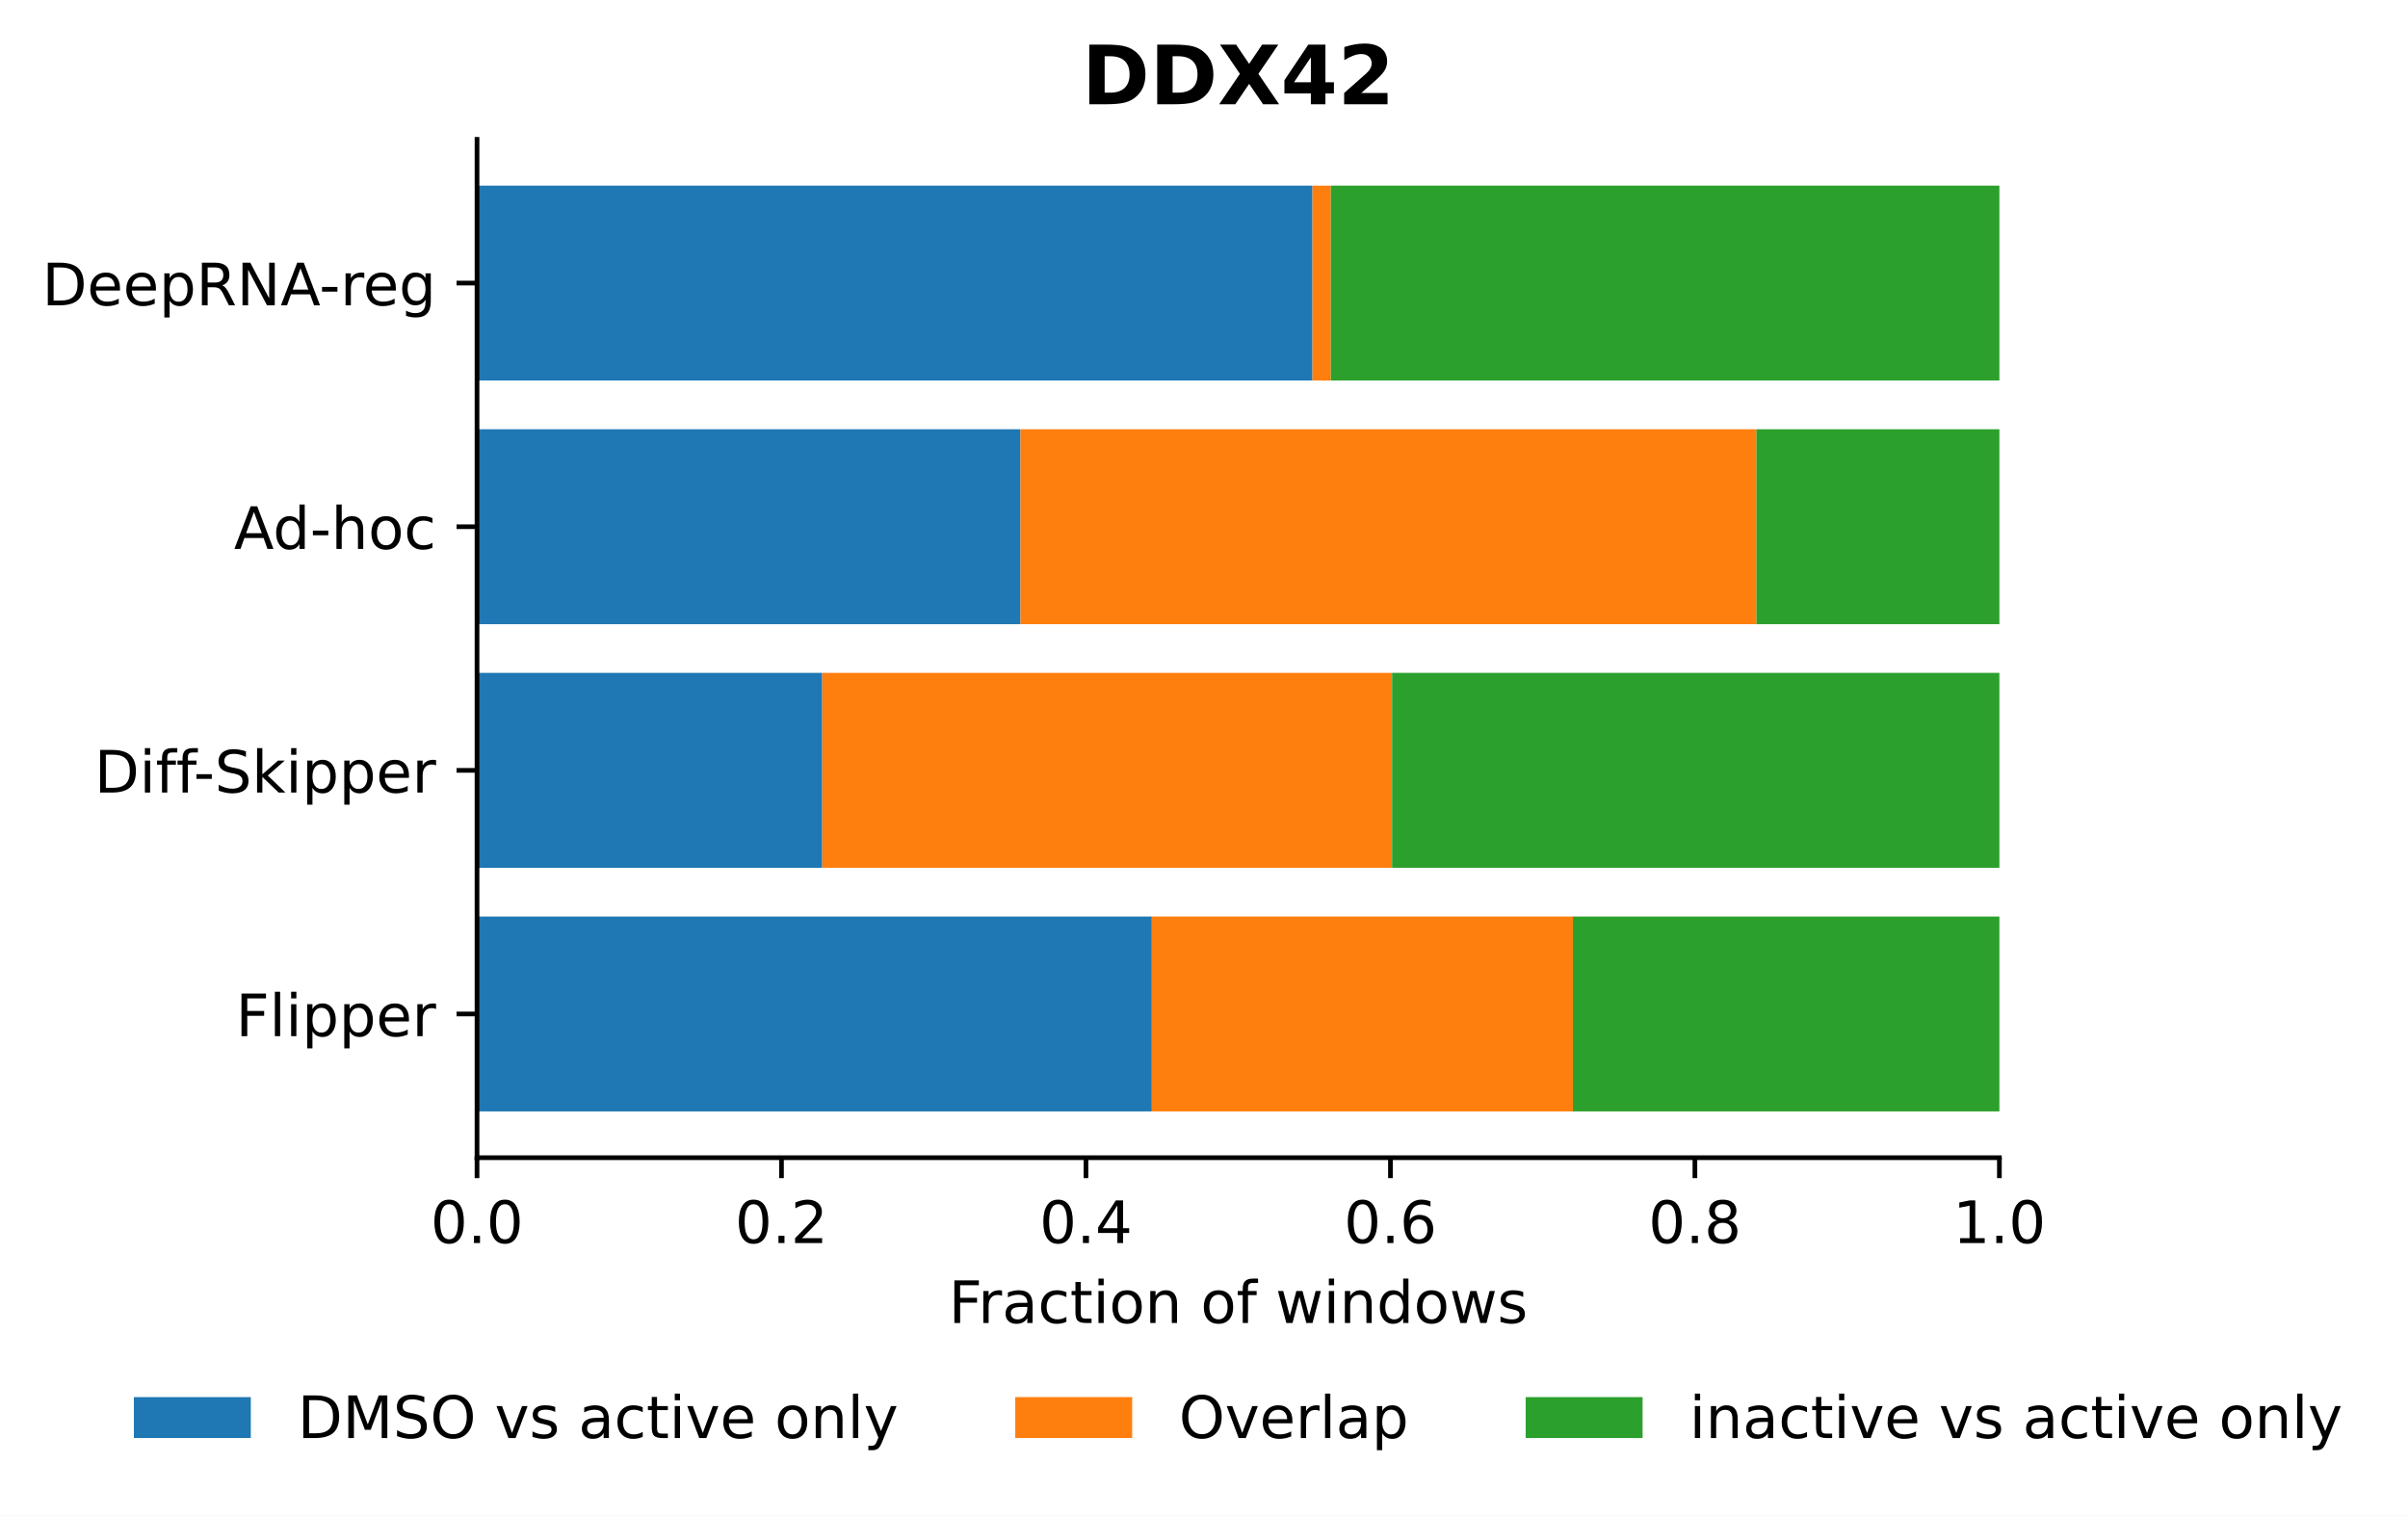
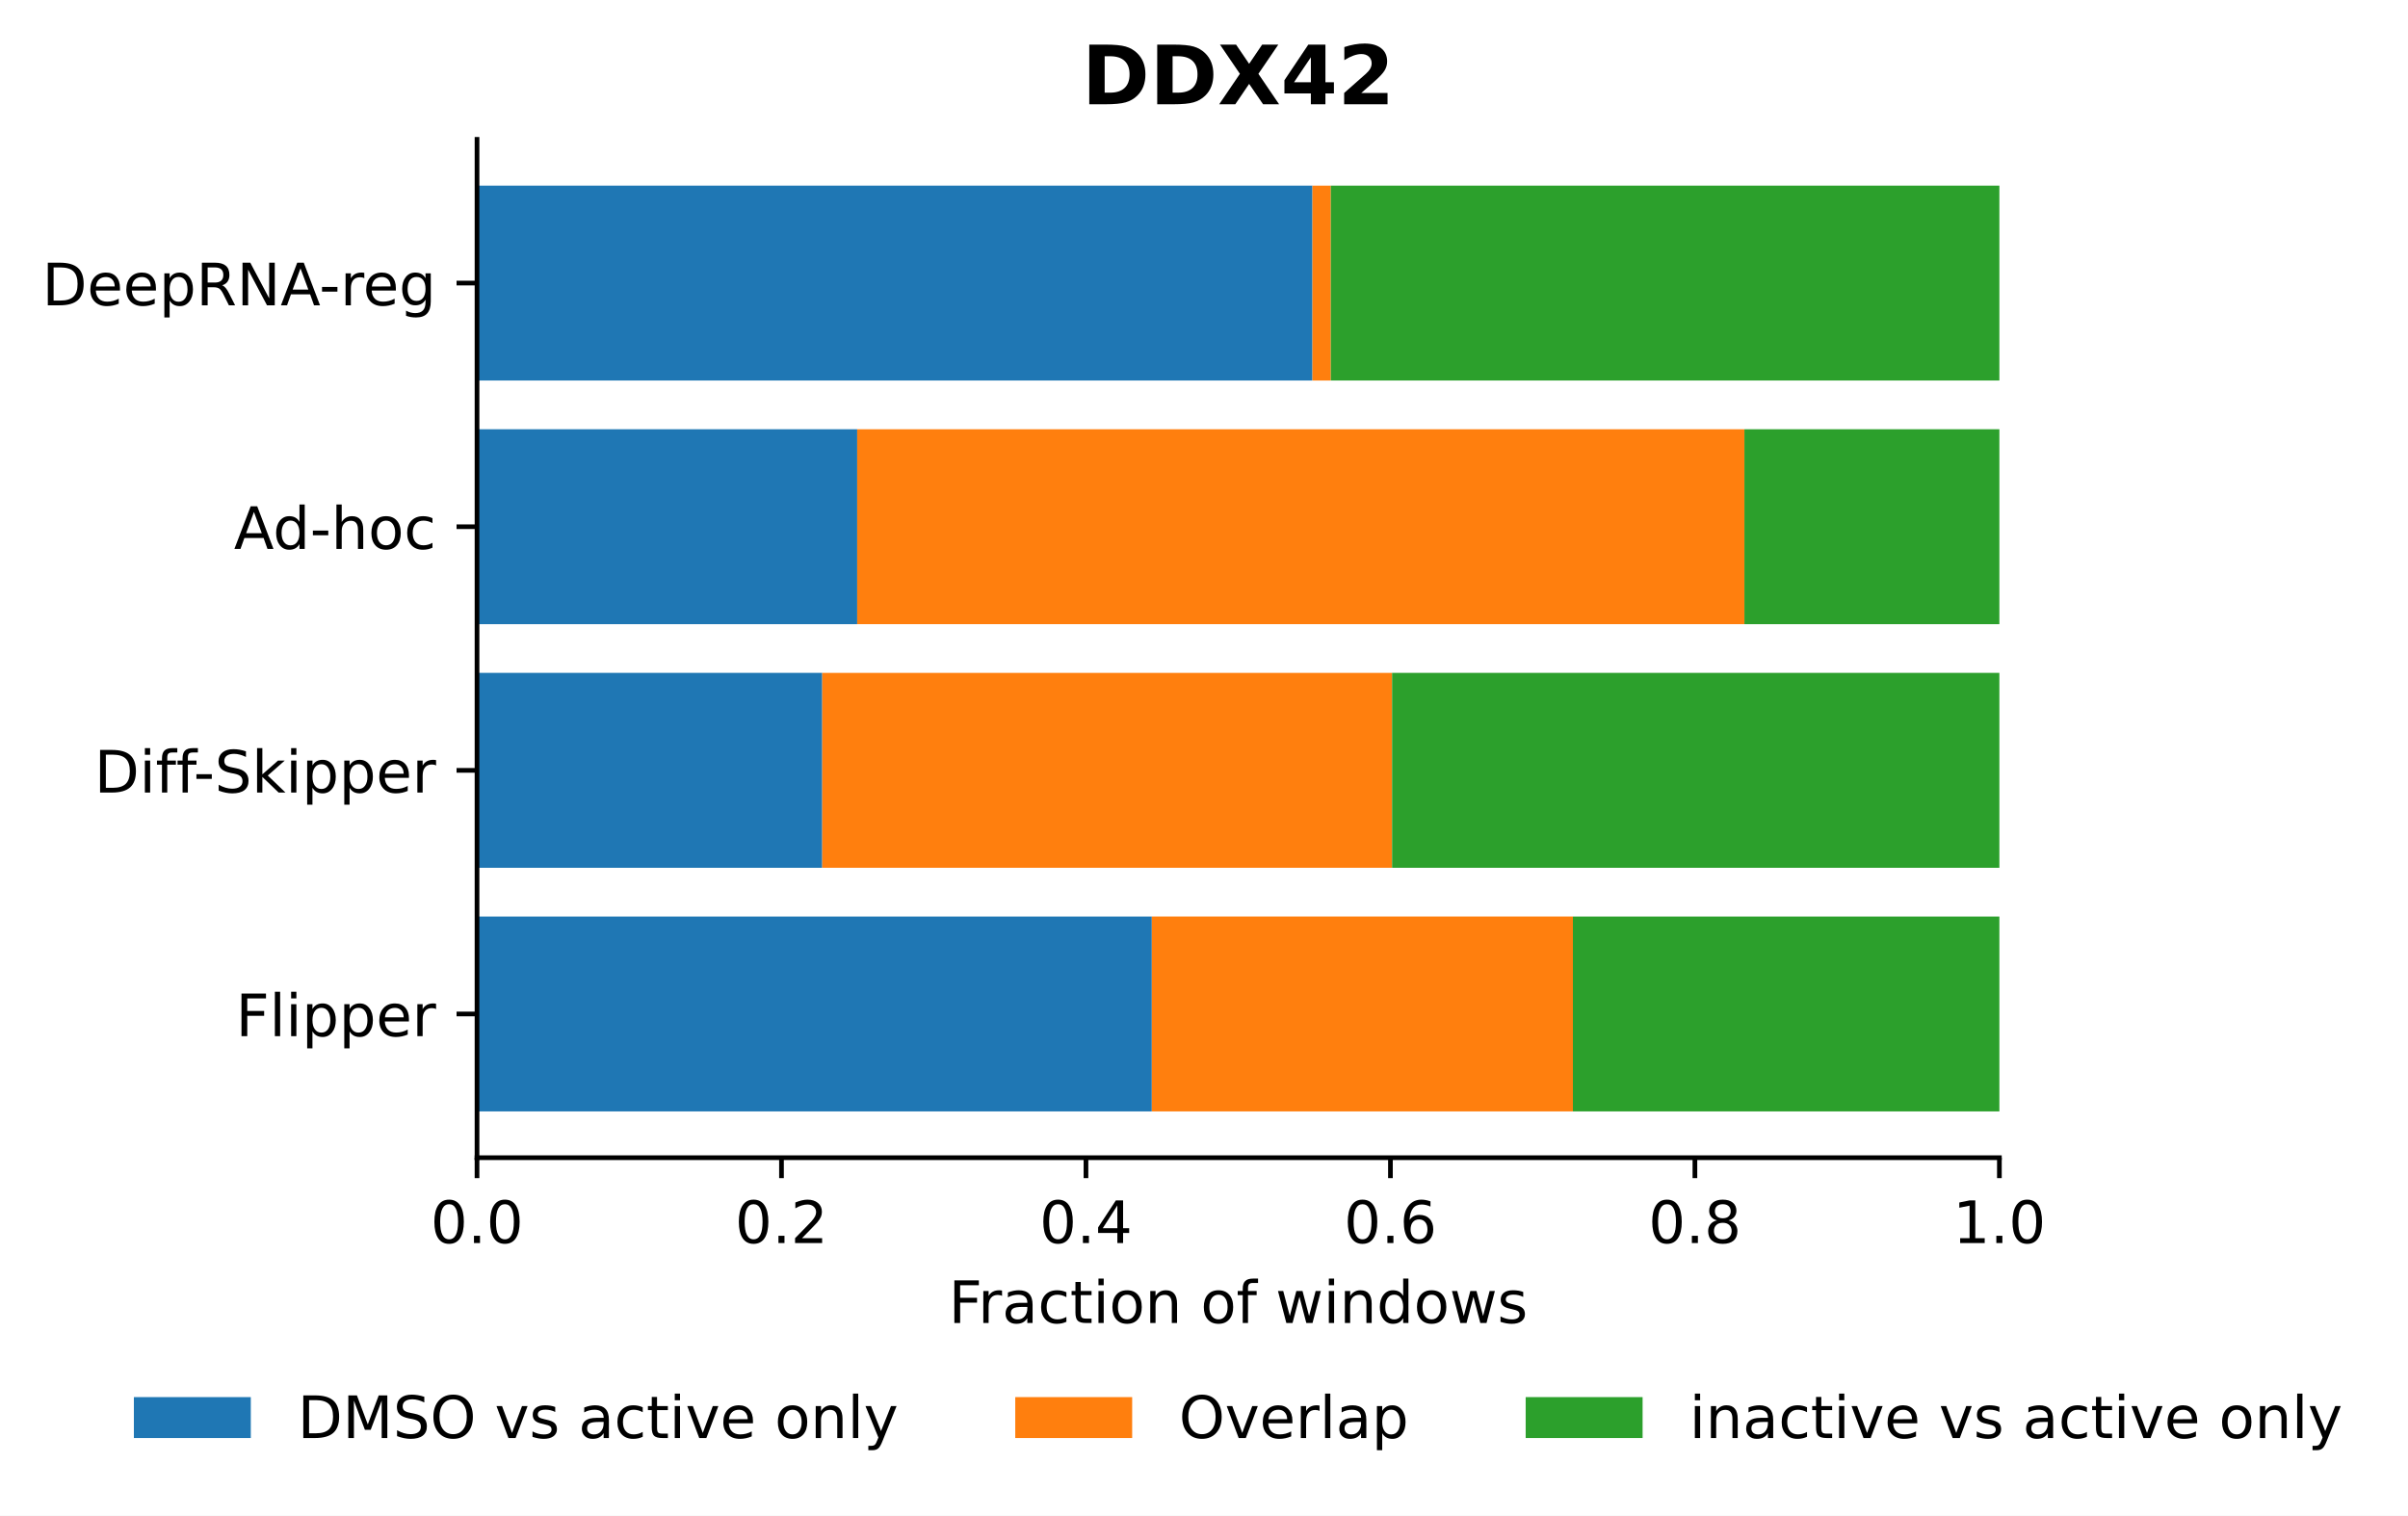
<svg xmlns="http://www.w3.org/2000/svg" xmlns:xlink="http://www.w3.org/1999/xlink" width="411.895pt" height="259.271pt" viewBox="0 0 411.895 259.271" version="1.1">
  <defs>
    <style type="text/css">*{stroke-linejoin: round; stroke-linecap: butt}</style>
  </defs>
  <g id="figure_1">
    <g id="patch_1">
      <path d="M 0 259.271  L 411.895 259.271  L 411.895 0  L 0 0  z " style="fill: #ffffff" />
    </g>
    <g id="axes_1">
      <g id="patch_2">
        <path d="M 81.595 198.037  L 342 198.037  L 342 23.838  L 81.595 23.838  z " style="fill: #ffffff" />
      </g>
      <g id="patch_3">
-         <path d="M 81.595 190.119  L 197.023 190.119  L 197.023 156.779  L 81.595 156.779  z " clip-path="url(#p152aef5423)" style="fill: #1f77b4" />
+         <path d="M 81.595 190.119  L 197.023 190.119  L 197.023 156.779  L 81.595 156.779  z " clip-path="url(#p6d63c53b35)" style="fill: #1f77b4" />
      </g>
      <g id="patch_4">
-         <path d="M 81.595 148.444  L 140.647 148.444  L 140.647 115.105  L 81.595 115.105  z " clip-path="url(#p152aef5423)" style="fill: #1f77b4" />
+         <path d="M 81.595 148.444  L 140.647 148.444  L 140.647 115.105  L 81.595 115.105  z " clip-path="url(#p6d63c53b35)" style="fill: #1f77b4" />
      </g>
      <g id="patch_5">
-         <path d="M 81.595 106.77  L 174.557 106.77  L 174.557 73.43  L 81.595 73.43  z " clip-path="url(#p152aef5423)" style="fill: #1f77b4" />
+         <path d="M 81.595 106.77  L 146.625 106.77  L 146.625 73.43  L 81.595 73.43  z " clip-path="url(#p6d63c53b35)" style="fill: #1f77b4" />
      </g>
      <g id="patch_6">
-         <path d="M 81.595 65.095  L 224.499 65.095  L 224.499 31.756  L 81.595 31.756  z " clip-path="url(#p152aef5423)" style="fill: #1f77b4" />
+         <path d="M 81.595 65.095  L 224.499 65.095  L 224.499 31.756  L 81.595 31.756  z " clip-path="url(#p6d63c53b35)" style="fill: #1f77b4" />
      </g>
      <g id="patch_7">
-         <path d="M 197.023 190.119  L 269.05 190.119  L 269.05 156.779  L 197.023 156.779  z " clip-path="url(#p152aef5423)" style="fill: #ff7f0e" />
+         <path d="M 197.023 190.119  L 269.05 190.119  L 269.05 156.779  L 197.023 156.779  z " clip-path="url(#p6d63c53b35)" style="fill: #ff7f0e" />
      </g>
      <g id="patch_8">
-         <path d="M 140.647 148.444  L 238.119 148.444  L 238.119 115.105  L 140.647 115.105  z " clip-path="url(#p152aef5423)" style="fill: #ff7f0e" />
+         <path d="M 140.647 148.444  L 238.119 148.444  L 238.119 115.105  L 140.647 115.105  z " clip-path="url(#p6d63c53b35)" style="fill: #ff7f0e" />
      </g>
      <g id="patch_9">
-         <path d="M 174.557 106.77  L 300.443 106.77  L 300.443 73.43  L 174.557 73.43  z " clip-path="url(#p152aef5423)" style="fill: #ff7f0e" />
+         <path d="M 146.625 106.77  L 298.386 106.77  L 298.386 73.43  L 146.625 73.43  z " clip-path="url(#p6d63c53b35)" style="fill: #ff7f0e" />
      </g>
      <g id="patch_10">
-         <path d="M 224.499 65.095  L 227.643 65.095  L 227.643 31.756  L 224.499 31.756  z " clip-path="url(#p152aef5423)" style="fill: #ff7f0e" />
+         <path d="M 224.499 65.095  L 227.643 65.095  L 227.643 31.756  L 224.499 31.756  z " clip-path="url(#p6d63c53b35)" style="fill: #ff7f0e" />
      </g>
      <g id="patch_11">
-         <path d="M 269.05 190.119  L 342 190.119  L 342 156.779  L 269.05 156.779  z " clip-path="url(#p152aef5423)" style="fill: #2ca02c" />
+         <path d="M 269.05 190.119  L 342 190.119  L 342 156.779  L 269.05 156.779  z " clip-path="url(#p6d63c53b35)" style="fill: #2ca02c" />
      </g>
      <g id="patch_12">
-         <path d="M 238.119 148.444  L 342 148.444  L 342 115.105  L 238.119 115.105  z " clip-path="url(#p152aef5423)" style="fill: #2ca02c" />
+         <path d="M 238.119 148.444  L 342 148.444  L 342 115.105  L 238.119 115.105  z " clip-path="url(#p6d63c53b35)" style="fill: #2ca02c" />
      </g>
      <g id="patch_13">
-         <path d="M 300.443 106.77  L 342 106.77  L 342 73.43  L 300.443 73.43  z " clip-path="url(#p152aef5423)" style="fill: #2ca02c" />
+         <path d="M 298.386 106.77  L 342 106.77  L 342 73.43  L 298.386 73.43  z " clip-path="url(#p6d63c53b35)" style="fill: #2ca02c" />
      </g>
      <g id="patch_14">
-         <path d="M 227.643 65.095  L 342 65.095  L 342 31.756  L 227.643 31.756  z " clip-path="url(#p152aef5423)" style="fill: #2ca02c" />
+         <path d="M 227.643 65.095  L 342 65.095  L 342 31.756  L 227.643 31.756  z " clip-path="url(#p6d63c53b35)" style="fill: #2ca02c" />
      </g>
      <g id="matplotlib.axis_1">
        <g id="xtick_1">
          <g id="line2d_1">
            <defs>
-               <path id="m5c2688f6ab" d="M 0 0  L 0 3.5  " style="stroke: #000000; stroke-width: 0.8" />
+               <path id="m6cd89909cf" d="M 0 0  L 0 3.5  " style="stroke: #000000; stroke-width: 0.8" />
            </defs>
            <g>
-               <use xlink:href="#m5c2688f6ab" x="81.595" y="198.037" style="stroke: #000000; stroke-width: 0.8" />
+               <use xlink:href="#m6cd89909cf" x="81.595" y="198.037" style="stroke: #000000; stroke-width: 0.8" />
            </g>
          </g>
          <g id="text_1">
            <g transform="translate(73.64375 212.6353) scale(0.1 -0.1)">
              <defs>
                <path id="DejaVuSans-30" d="M 2034 4250  Q 1547 4250 1301 3770  Q 1056 3291 1056 2328  Q 1056 1369 1301 889  Q 1547 409 2034 409  Q 2525 409 2770 889  Q 3016 1369 3016 2328  Q 3016 3291 2770 3770  Q 2525 4250 2034 4250  z M 2034 4750  Q 2819 4750 3233 4129  Q 3647 3509 3647 2328  Q 3647 1150 3233 529  Q 2819 -91 2034 -91  Q 1250 -91 836 529  Q 422 1150 422 2328  Q 422 3509 836 4129  Q 1250 4750 2034 4750  z " transform="scale(0.015625)" />
                <path id="DejaVuSans-2e" d="M 684 794  L 1344 794  L 1344 0  L 684 0  L 684 794  z " transform="scale(0.015625)" />
              </defs>
              <use xlink:href="#DejaVuSans-30" />
              <use xlink:href="#DejaVuSans-2e" transform="translate(63.62305 0)" />
              <use xlink:href="#DejaVuSans-30" transform="translate(95.41016 0)" />
            </g>
          </g>
        </g>
        <g id="xtick_2">
          <g id="line2d_2">
            <g>
-               <use xlink:href="#m5c2688f6ab" x="133.676" y="198.037" style="stroke: #000000; stroke-width: 0.8" />
+               <use xlink:href="#m6cd89909cf" x="133.676" y="198.037" style="stroke: #000000; stroke-width: 0.8" />
            </g>
          </g>
          <g id="text_2">
            <g transform="translate(125.7248 212.6353) scale(0.1 -0.1)">
              <defs>
                <path id="DejaVuSans-32" d="M 1228 531  L 3431 531  L 3431 0  L 469 0  L 469 531  Q 828 903 1448 1529  Q 2069 2156 2228 2338  Q 2531 2678 2651 2914  Q 2772 3150 2772 3378  Q 2772 3750 2511 3984  Q 2250 4219 1831 4219  Q 1534 4219 1204 4116  Q 875 4013 500 3803  L 500 4441  Q 881 4594 1212 4672  Q 1544 4750 1819 4750  Q 2544 4750 2975 4387  Q 3406 4025 3406 3419  Q 3406 3131 3298 2873  Q 3191 2616 2906 2266  Q 2828 2175 2409 1742  Q 1991 1309 1228 531  z " transform="scale(0.015625)" />
              </defs>
              <use xlink:href="#DejaVuSans-30" />
              <use xlink:href="#DejaVuSans-2e" transform="translate(63.62305 0)" />
              <use xlink:href="#DejaVuSans-32" transform="translate(95.41016 0)" />
            </g>
          </g>
        </g>
        <g id="xtick_3">
          <g id="line2d_3">
            <g>
-               <use xlink:href="#m5c2688f6ab" x="185.757" y="198.037" style="stroke: #000000; stroke-width: 0.8" />
+               <use xlink:href="#m6cd89909cf" x="185.757" y="198.037" style="stroke: #000000; stroke-width: 0.8" />
            </g>
          </g>
          <g id="text_3">
            <g transform="translate(177.8057 212.6353) scale(0.1 -0.1)">
              <defs>
                <path id="DejaVuSans-34" d="M 2419 4116  L 825 1625  L 2419 1625  L 2419 4116  z M 2253 4666  L 3047 4666  L 3047 1625  L 3713 1625  L 3713 1100  L 3047 1100  L 3047 0  L 2419 0  L 2419 1100  L 313 1100  L 313 1709  L 2253 4666  z " transform="scale(0.015625)" />
              </defs>
              <use xlink:href="#DejaVuSans-30" />
              <use xlink:href="#DejaVuSans-2e" transform="translate(63.62305 0)" />
              <use xlink:href="#DejaVuSans-34" transform="translate(95.41016 0)" />
            </g>
          </g>
        </g>
        <g id="xtick_4">
          <g id="line2d_4">
            <g>
-               <use xlink:href="#m5c2688f6ab" x="237.838" y="198.037" style="stroke: #000000; stroke-width: 0.8" />
+               <use xlink:href="#m6cd89909cf" x="237.838" y="198.037" style="stroke: #000000; stroke-width: 0.8" />
            </g>
          </g>
          <g id="text_4">
            <g transform="translate(229.8868 212.6353) scale(0.1 -0.1)">
              <defs>
                <path id="DejaVuSans-36" d="M 2113 2584  Q 1688 2584 1439 2293  Q 1191 2003 1191 1497  Q 1191 994 1439 701  Q 1688 409 2113 409  Q 2538 409 2786 701  Q 3034 994 3034 1497  Q 3034 2003 2786 2293  Q 2538 2584 2113 2584  z M 3366 4563  L 3366 3988  Q 3128 4100 2886 4159  Q 2644 4219 2406 4219  Q 1781 4219 1451 3797  Q 1122 3375 1075 2522  Q 1259 2794 1537 2939  Q 1816 3084 2150 3084  Q 2853 3084 3261 2657  Q 3669 2231 3669 1497  Q 3669 778 3244 343  Q 2819 -91 2113 -91  Q 1303 -91 875 529  Q 447 1150 447 2328  Q 447 3434 972 4092  Q 1497 4750 2381 4750  Q 2619 4750 2861 4703  Q 3103 4656 3366 4563  z " transform="scale(0.015625)" />
              </defs>
              <use xlink:href="#DejaVuSans-30" />
              <use xlink:href="#DejaVuSans-2e" transform="translate(63.62305 0)" />
              <use xlink:href="#DejaVuSans-36" transform="translate(95.41016 0)" />
            </g>
          </g>
        </g>
        <g id="xtick_5">
          <g id="line2d_5">
            <g>
-               <use xlink:href="#m5c2688f6ab" x="289.919" y="198.037" style="stroke: #000000; stroke-width: 0.8" />
+               <use xlink:href="#m6cd89909cf" x="289.919" y="198.037" style="stroke: #000000; stroke-width: 0.8" />
            </g>
          </g>
          <g id="text_5">
            <g transform="translate(281.9678 212.6353) scale(0.1 -0.1)">
              <defs>
                <path id="DejaVuSans-38" d="M 2034 2216  Q 1584 2216 1326 1975  Q 1069 1734 1069 1313  Q 1069 891 1326 650  Q 1584 409 2034 409  Q 2484 409 2743 651  Q 3003 894 3003 1313  Q 3003 1734 2745 1975  Q 2488 2216 2034 2216  z M 1403 2484  Q 997 2584 770 2862  Q 544 3141 544 3541  Q 544 4100 942 4425  Q 1341 4750 2034 4750  Q 2731 4750 3128 4425  Q 3525 4100 3525 3541  Q 3525 3141 3298 2862  Q 3072 2584 2669 2484  Q 3125 2378 3379 2068  Q 3634 1759 3634 1313  Q 3634 634 3220 271  Q 2806 -91 2034 -91  Q 1263 -91 848 271  Q 434 634 434 1313  Q 434 1759 690 2068  Q 947 2378 1403 2484  z M 1172 3481  Q 1172 3119 1398 2916  Q 1625 2713 2034 2713  Q 2441 2713 2670 2916  Q 2900 3119 2900 3481  Q 2900 3844 2670 4047  Q 2441 4250 2034 4250  Q 1625 4250 1398 4047  Q 1172 3844 1172 3481  z " transform="scale(0.015625)" />
              </defs>
              <use xlink:href="#DejaVuSans-30" />
              <use xlink:href="#DejaVuSans-2e" transform="translate(63.62305 0)" />
              <use xlink:href="#DejaVuSans-38" transform="translate(95.41016 0)" />
            </g>
          </g>
        </g>
        <g id="xtick_6">
          <g id="line2d_6">
            <g>
-               <use xlink:href="#m5c2688f6ab" x="342" y="198.037" style="stroke: #000000; stroke-width: 0.8" />
+               <use xlink:href="#m6cd89909cf" x="342" y="198.037" style="stroke: #000000; stroke-width: 0.8" />
            </g>
          </g>
          <g id="text_6">
            <g transform="translate(334.0487 212.6353) scale(0.1 -0.1)">
              <defs>
                <path id="DejaVuSans-31" d="M 794 531  L 1825 531  L 1825 4091  L 703 3866  L 703 4441  L 1819 4666  L 2450 4666  L 2450 531  L 3481 531  L 3481 0  L 794 0  L 794 531  z " transform="scale(0.015625)" />
              </defs>
              <use xlink:href="#DejaVuSans-31" />
              <use xlink:href="#DejaVuSans-2e" transform="translate(63.62305 0)" />
              <use xlink:href="#DejaVuSans-30" transform="translate(95.41016 0)" />
            </g>
          </g>
        </g>
        <g id="text_7">
          <g transform="translate(162.2666 226.3134) scale(0.1 -0.1)">
            <defs>
              <path id="DejaVuSans-46" d="M 628 4666  L 3309 4666  L 3309 4134  L 1259 4134  L 1259 2759  L 3109 2759  L 3109 2228  L 1259 2228  L 1259 0  L 628 0  L 628 4666  z " transform="scale(0.015625)" />
              <path id="DejaVuSans-72" d="M 2631 2963  Q 2534 3019 2420 3045  Q 2306 3072 2169 3072  Q 1681 3072 1420 2755  Q 1159 2438 1159 1844  L 1159 0  L 581 0  L 581 3500  L 1159 3500  L 1159 2956  Q 1341 3275 1631 3429  Q 1922 3584 2338 3584  Q 2397 3584 2469 3576  Q 2541 3569 2628 3553  L 2631 2963  z " transform="scale(0.015625)" />
              <path id="DejaVuSans-61" d="M 2194 1759  Q 1497 1759 1228 1600  Q 959 1441 959 1056  Q 959 750 1161 570  Q 1363 391 1709 391  Q 2188 391 2477 730  Q 2766 1069 2766 1631  L 2766 1759  L 2194 1759  z M 3341 1997  L 3341 0  L 2766 0  L 2766 531  Q 2569 213 2275 61  Q 1981 -91 1556 -91  Q 1019 -91 701 211  Q 384 513 384 1019  Q 384 1609 779 1909  Q 1175 2209 1959 2209  L 2766 2209  L 2766 2266  Q 2766 2663 2505 2880  Q 2244 3097 1772 3097  Q 1472 3097 1187 3025  Q 903 2953 641 2809  L 641 3341  Q 956 3463 1253 3523  Q 1550 3584 1831 3584  Q 2591 3584 2966 3190  Q 3341 2797 3341 1997  z " transform="scale(0.015625)" />
              <path id="DejaVuSans-63" d="M 3122 3366  L 3122 2828  Q 2878 2963 2633 3030  Q 2388 3097 2138 3097  Q 1578 3097 1268 2742  Q 959 2388 959 1747  Q 959 1106 1268 751  Q 1578 397 2138 397  Q 2388 397 2633 464  Q 2878 531 3122 666  L 3122 134  Q 2881 22 2623 -34  Q 2366 -91 2075 -91  Q 1284 -91 818 406  Q 353 903 353 1747  Q 353 2603 823 3093  Q 1294 3584 2113 3584  Q 2378 3584 2631 3529  Q 2884 3475 3122 3366  z " transform="scale(0.015625)" />
              <path id="DejaVuSans-74" d="M 1172 4494  L 1172 3500  L 2356 3500  L 2356 3053  L 1172 3053  L 1172 1153  Q 1172 725 1289 603  Q 1406 481 1766 481  L 2356 481  L 2356 0  L 1766 0  Q 1100 0 847 248  Q 594 497 594 1153  L 594 3053  L 172 3053  L 172 3500  L 594 3500  L 594 4494  L 1172 4494  z " transform="scale(0.015625)" />
              <path id="DejaVuSans-69" d="M 603 3500  L 1178 3500  L 1178 0  L 603 0  L 603 3500  z M 603 4863  L 1178 4863  L 1178 4134  L 603 4134  L 603 4863  z " transform="scale(0.015625)" />
              <path id="DejaVuSans-6f" d="M 1959 3097  Q 1497 3097 1228 2736  Q 959 2375 959 1747  Q 959 1119 1226 758  Q 1494 397 1959 397  Q 2419 397 2687 759  Q 2956 1122 2956 1747  Q 2956 2369 2687 2733  Q 2419 3097 1959 3097  z M 1959 3584  Q 2709 3584 3137 3096  Q 3566 2609 3566 1747  Q 3566 888 3137 398  Q 2709 -91 1959 -91  Q 1206 -91 779 398  Q 353 888 353 1747  Q 353 2609 779 3096  Q 1206 3584 1959 3584  z " transform="scale(0.015625)" />
              <path id="DejaVuSans-6e" d="M 3513 2113  L 3513 0  L 2938 0  L 2938 2094  Q 2938 2591 2744 2837  Q 2550 3084 2163 3084  Q 1697 3084 1428 2787  Q 1159 2491 1159 1978  L 1159 0  L 581 0  L 581 3500  L 1159 3500  L 1159 2956  Q 1366 3272 1645 3428  Q 1925 3584 2291 3584  Q 2894 3584 3203 3211  Q 3513 2838 3513 2113  z " transform="scale(0.015625)" />
              <path id="DejaVuSans-20" transform="scale(0.015625)" />
              <path id="DejaVuSans-66" d="M 2375 4863  L 2375 4384  L 1825 4384  Q 1516 4384 1395 4259  Q 1275 4134 1275 3809  L 1275 3500  L 2222 3500  L 2222 3053  L 1275 3053  L 1275 0  L 697 0  L 697 3053  L 147 3053  L 147 3500  L 697 3500  L 697 3744  Q 697 4328 969 4595  Q 1241 4863 1831 4863  L 2375 4863  z " transform="scale(0.015625)" />
              <path id="DejaVuSans-77" d="M 269 3500  L 844 3500  L 1563 769  L 2278 3500  L 2956 3500  L 3675 769  L 4391 3500  L 4966 3500  L 4050 0  L 3372 0  L 2619 2869  L 1863 0  L 1184 0  L 269 3500  z " transform="scale(0.015625)" />
              <path id="DejaVuSans-64" d="M 2906 2969  L 2906 4863  L 3481 4863  L 3481 0  L 2906 0  L 2906 525  Q 2725 213 2448 61  Q 2172 -91 1784 -91  Q 1150 -91 751 415  Q 353 922 353 1747  Q 353 2572 751 3078  Q 1150 3584 1784 3584  Q 2172 3584 2448 3432  Q 2725 3281 2906 2969  z M 947 1747  Q 947 1113 1208 752  Q 1469 391 1925 391  Q 2381 391 2643 752  Q 2906 1113 2906 1747  Q 2906 2381 2643 2742  Q 2381 3103 1925 3103  Q 1469 3103 1208 2742  Q 947 2381 947 1747  z " transform="scale(0.015625)" />
              <path id="DejaVuSans-73" d="M 2834 3397  L 2834 2853  Q 2591 2978 2328 3040  Q 2066 3103 1784 3103  Q 1356 3103 1142 2972  Q 928 2841 928 2578  Q 928 2378 1081 2264  Q 1234 2150 1697 2047  L 1894 2003  Q 2506 1872 2764 1633  Q 3022 1394 3022 966  Q 3022 478 2636 193  Q 2250 -91 1575 -91  Q 1294 -91 989 -36  Q 684 19 347 128  L 347 722  Q 666 556 975 473  Q 1284 391 1588 391  Q 1994 391 2212 530  Q 2431 669 2431 922  Q 2431 1156 2273 1281  Q 2116 1406 1581 1522  L 1381 1569  Q 847 1681 609 1914  Q 372 2147 372 2553  Q 372 3047 722 3315  Q 1072 3584 1716 3584  Q 2034 3584 2315 3537  Q 2597 3491 2834 3397  z " transform="scale(0.015625)" />
            </defs>
            <use xlink:href="#DejaVuSans-46" />
            <use xlink:href="#DejaVuSans-72" transform="translate(50.26953 0)" />
            <use xlink:href="#DejaVuSans-61" transform="translate(91.38281 0)" />
            <use xlink:href="#DejaVuSans-63" transform="translate(152.6621 0)" />
            <use xlink:href="#DejaVuSans-74" transform="translate(207.6426 0)" />
            <use xlink:href="#DejaVuSans-69" transform="translate(246.8516 0)" />
            <use xlink:href="#DejaVuSans-6f" transform="translate(274.6348 0)" />
            <use xlink:href="#DejaVuSans-6e" transform="translate(335.8164 0)" />
            <use xlink:href="#DejaVuSans-20" transform="translate(399.1953 0)" />
            <use xlink:href="#DejaVuSans-6f" transform="translate(430.9824 0)" />
            <use xlink:href="#DejaVuSans-66" transform="translate(492.1641 0)" />
            <use xlink:href="#DejaVuSans-20" transform="translate(527.3691 0)" />
            <use xlink:href="#DejaVuSans-77" transform="translate(559.1562 0)" />
            <use xlink:href="#DejaVuSans-69" transform="translate(640.9434 0)" />
            <use xlink:href="#DejaVuSans-6e" transform="translate(668.7266 0)" />
            <use xlink:href="#DejaVuSans-64" transform="translate(732.1055 0)" />
            <use xlink:href="#DejaVuSans-6f" transform="translate(795.582 0)" />
            <use xlink:href="#DejaVuSans-77" transform="translate(856.7637 0)" />
            <use xlink:href="#DejaVuSans-73" transform="translate(938.5508 0)" />
          </g>
        </g>
      </g>
      <g id="matplotlib.axis_2">
        <g id="ytick_1">
          <g id="line2d_7">
            <defs>
-               <path id="m82609967fa" d="M 0 0  L -3.5 0  " style="stroke: #000000; stroke-width: 0.8" />
+               <path id="m344bef624e" d="M 0 0  L -3.5 0  " style="stroke: #000000; stroke-width: 0.8" />
            </defs>
            <g>
-               <use xlink:href="#m82609967fa" x="81.595" y="173.449" style="stroke: #000000; stroke-width: 0.8" />
+               <use xlink:href="#m344bef624e" x="81.595" y="173.449" style="stroke: #000000; stroke-width: 0.8" />
            </g>
          </g>
          <g id="text_8">
            <g transform="translate(40.32656 177.2482) scale(0.1 -0.1)">
              <defs>
                <path id="DejaVuSans-6c" d="M 603 4863  L 1178 4863  L 1178 0  L 603 0  L 603 4863  z " transform="scale(0.015625)" />
                <path id="DejaVuSans-70" d="M 1159 525  L 1159 -1331  L 581 -1331  L 581 3500  L 1159 3500  L 1159 2969  Q 1341 3281 1617 3432  Q 1894 3584 2278 3584  Q 2916 3584 3314 3078  Q 3713 2572 3713 1747  Q 3713 922 3314 415  Q 2916 -91 2278 -91  Q 1894 -91 1617 61  Q 1341 213 1159 525  z M 3116 1747  Q 3116 2381 2855 2742  Q 2594 3103 2138 3103  Q 1681 3103 1420 2742  Q 1159 2381 1159 1747  Q 1159 1113 1420 752  Q 1681 391 2138 391  Q 2594 391 2855 752  Q 3116 1113 3116 1747  z " transform="scale(0.015625)" />
                <path id="DejaVuSans-65" d="M 3597 1894  L 3597 1613  L 953 1613  Q 991 1019 1311 708  Q 1631 397 2203 397  Q 2534 397 2845 478  Q 3156 559 3463 722  L 3463 178  Q 3153 47 2828 -22  Q 2503 -91 2169 -91  Q 1331 -91 842 396  Q 353 884 353 1716  Q 353 2575 817 3079  Q 1281 3584 2069 3584  Q 2775 3584 3186 3129  Q 3597 2675 3597 1894  z M 3022 2063  Q 3016 2534 2758 2815  Q 2500 3097 2075 3097  Q 1594 3097 1305 2825  Q 1016 2553 972 2059  L 3022 2063  z " transform="scale(0.015625)" />
              </defs>
              <use xlink:href="#DejaVuSans-46" />
              <use xlink:href="#DejaVuSans-6c" transform="translate(57.51953 0)" />
              <use xlink:href="#DejaVuSans-69" transform="translate(85.30273 0)" />
              <use xlink:href="#DejaVuSans-70" transform="translate(113.0859 0)" />
              <use xlink:href="#DejaVuSans-70" transform="translate(176.5625 0)" />
              <use xlink:href="#DejaVuSans-65" transform="translate(240.0391 0)" />
              <use xlink:href="#DejaVuSans-72" transform="translate(301.5625 0)" />
            </g>
          </g>
        </g>
        <g id="ytick_2">
          <g id="line2d_8">
            <g>
-               <use xlink:href="#m82609967fa" x="81.595" y="131.775" style="stroke: #000000; stroke-width: 0.8" />
+               <use xlink:href="#m344bef624e" x="81.595" y="131.775" style="stroke: #000000; stroke-width: 0.8" />
            </g>
          </g>
          <g id="text_9">
            <g transform="translate(16.14062 135.5738) scale(0.1 -0.1)">
              <defs>
                <path id="DejaVuSans-44" d="M 1259 4147  L 1259 519  L 2022 519  Q 2988 519 3436 956  Q 3884 1394 3884 2338  Q 3884 3275 3436 3711  Q 2988 4147 2022 4147  L 1259 4147  z M 628 4666  L 1925 4666  Q 3281 4666 3915 4102  Q 4550 3538 4550 2338  Q 4550 1131 3912 565  Q 3275 0 1925 0  L 628 0  L 628 4666  z " transform="scale(0.015625)" />
                <path id="DejaVuSans-2d" d="M 313 2009  L 1997 2009  L 1997 1497  L 313 1497  L 313 2009  z " transform="scale(0.015625)" />
                <path id="DejaVuSans-53" d="M 3425 4513  L 3425 3897  Q 3066 4069 2747 4153  Q 2428 4238 2131 4238  Q 1616 4238 1336 4038  Q 1056 3838 1056 3469  Q 1056 3159 1242 3001  Q 1428 2844 1947 2747  L 2328 2669  Q 3034 2534 3370 2195  Q 3706 1856 3706 1288  Q 3706 609 3251 259  Q 2797 -91 1919 -91  Q 1588 -91 1214 -16  Q 841 59 441 206  L 441 856  Q 825 641 1194 531  Q 1563 422 1919 422  Q 2459 422 2753 634  Q 3047 847 3047 1241  Q 3047 1584 2836 1778  Q 2625 1972 2144 2069  L 1759 2144  Q 1053 2284 737 2584  Q 422 2884 422 3419  Q 422 4038 858 4394  Q 1294 4750 2059 4750  Q 2388 4750 2728 4690  Q 3069 4631 3425 4513  z " transform="scale(0.015625)" />
                <path id="DejaVuSans-6b" d="M 581 4863  L 1159 4863  L 1159 1991  L 2875 3500  L 3609 3500  L 1753 1863  L 3688 0  L 2938 0  L 1159 1709  L 1159 0  L 581 0  L 581 4863  z " transform="scale(0.015625)" />
              </defs>
              <use xlink:href="#DejaVuSans-44" />
              <use xlink:href="#DejaVuSans-69" transform="translate(77.00195 0)" />
              <use xlink:href="#DejaVuSans-66" transform="translate(104.7852 0)" />
              <use xlink:href="#DejaVuSans-66" transform="translate(139.9902 0)" />
              <use xlink:href="#DejaVuSans-2d" transform="translate(169.6953 0)" />
              <use xlink:href="#DejaVuSans-53" transform="translate(205.7793 0)" />
              <use xlink:href="#DejaVuSans-6b" transform="translate(269.2559 0)" />
              <use xlink:href="#DejaVuSans-69" transform="translate(327.166 0)" />
              <use xlink:href="#DejaVuSans-70" transform="translate(354.9492 0)" />
              <use xlink:href="#DejaVuSans-70" transform="translate(418.4258 0)" />
              <use xlink:href="#DejaVuSans-65" transform="translate(481.9023 0)" />
              <use xlink:href="#DejaVuSans-72" transform="translate(543.4258 0)" />
            </g>
          </g>
        </g>
        <g id="ytick_3">
          <g id="line2d_9">
            <g>
-               <use xlink:href="#m82609967fa" x="81.595" y="90.1" style="stroke: #000000; stroke-width: 0.8" />
+               <use xlink:href="#m344bef624e" x="81.595" y="90.1" style="stroke: #000000; stroke-width: 0.8" />
            </g>
          </g>
          <g id="text_10">
            <g transform="translate(40.01875 93.89935) scale(0.1 -0.1)">
              <defs>
                <path id="DejaVuSans-41" d="M 2188 4044  L 1331 1722  L 3047 1722  L 2188 4044  z M 1831 4666  L 2547 4666  L 4325 0  L 3669 0  L 3244 1197  L 1141 1197  L 716 0  L 50 0  L 1831 4666  z " transform="scale(0.015625)" />
                <path id="DejaVuSans-68" d="M 3513 2113  L 3513 0  L 2938 0  L 2938 2094  Q 2938 2591 2744 2837  Q 2550 3084 2163 3084  Q 1697 3084 1428 2787  Q 1159 2491 1159 1978  L 1159 0  L 581 0  L 581 4863  L 1159 4863  L 1159 2956  Q 1366 3272 1645 3428  Q 1925 3584 2291 3584  Q 2894 3584 3203 3211  Q 3513 2838 3513 2113  z " transform="scale(0.015625)" />
              </defs>
              <use xlink:href="#DejaVuSans-41" />
              <use xlink:href="#DejaVuSans-64" transform="translate(66.6582 0)" />
              <use xlink:href="#DejaVuSans-2d" transform="translate(130.1348 0)" />
              <use xlink:href="#DejaVuSans-68" transform="translate(166.2188 0)" />
              <use xlink:href="#DejaVuSans-6f" transform="translate(229.5977 0)" />
              <use xlink:href="#DejaVuSans-63" transform="translate(290.7793 0)" />
            </g>
          </g>
        </g>
        <g id="ytick_4">
          <g id="line2d_10">
            <g>
-               <use xlink:href="#m82609967fa" x="81.595" y="48.426" style="stroke: #000000; stroke-width: 0.8" />
+               <use xlink:href="#m344bef624e" x="81.595" y="48.426" style="stroke: #000000; stroke-width: 0.8" />
            </g>
          </g>
          <g id="text_11">
            <g transform="translate(7.2 52.22493) scale(0.1 -0.1)">
              <defs>
                <path id="DejaVuSans-52" d="M 2841 2188  Q 3044 2119 3236 1894  Q 3428 1669 3622 1275  L 4263 0  L 3584 0  L 2988 1197  Q 2756 1666 2539 1819  Q 2322 1972 1947 1972  L 1259 1972  L 1259 0  L 628 0  L 628 4666  L 2053 4666  Q 2853 4666 3247 4331  Q 3641 3997 3641 3322  Q 3641 2881 3436 2590  Q 3231 2300 2841 2188  z M 1259 4147  L 1259 2491  L 2053 2491  Q 2509 2491 2742 2702  Q 2975 2913 2975 3322  Q 2975 3731 2742 3939  Q 2509 4147 2053 4147  L 1259 4147  z " transform="scale(0.015625)" />
                <path id="DejaVuSans-4e" d="M 628 4666  L 1478 4666  L 3547 763  L 3547 4666  L 4159 4666  L 4159 0  L 3309 0  L 1241 3903  L 1241 0  L 628 0  L 628 4666  z " transform="scale(0.015625)" />
                <path id="DejaVuSans-67" d="M 2906 1791  Q 2906 2416 2648 2759  Q 2391 3103 1925 3103  Q 1463 3103 1205 2759  Q 947 2416 947 1791  Q 947 1169 1205 825  Q 1463 481 1925 481  Q 2391 481 2648 825  Q 2906 1169 2906 1791  z M 3481 434  Q 3481 -459 3084 -895  Q 2688 -1331 1869 -1331  Q 1566 -1331 1297 -1286  Q 1028 -1241 775 -1147  L 775 -588  Q 1028 -725 1275 -790  Q 1522 -856 1778 -856  Q 2344 -856 2625 -561  Q 2906 -266 2906 331  L 2906 616  Q 2728 306 2450 153  Q 2172 0 1784 0  Q 1141 0 747 490  Q 353 981 353 1791  Q 353 2603 747 3093  Q 1141 3584 1784 3584  Q 2172 3584 2450 3431  Q 2728 3278 2906 2969  L 2906 3500  L 3481 3500  L 3481 434  z " transform="scale(0.015625)" />
              </defs>
              <use xlink:href="#DejaVuSans-44" />
              <use xlink:href="#DejaVuSans-65" transform="translate(77.00195 0)" />
              <use xlink:href="#DejaVuSans-65" transform="translate(138.5254 0)" />
              <use xlink:href="#DejaVuSans-70" transform="translate(200.0488 0)" />
              <use xlink:href="#DejaVuSans-52" transform="translate(263.5254 0)" />
              <use xlink:href="#DejaVuSans-4e" transform="translate(333.0078 0)" />
              <use xlink:href="#DejaVuSans-41" transform="translate(407.8125 0)" />
              <use xlink:href="#DejaVuSans-2d" transform="translate(473.9707 0)" />
              <use xlink:href="#DejaVuSans-72" transform="translate(510.0547 0)" />
              <use xlink:href="#DejaVuSans-65" transform="translate(548.918 0)" />
              <use xlink:href="#DejaVuSans-67" transform="translate(610.4414 0)" />
            </g>
          </g>
        </g>
      </g>
      <g id="patch_15">
        <path d="M 81.595 198.037  L 81.595 23.838  " style="fill: none; stroke: #000000; stroke-width: 0.8; stroke-linejoin: miter; stroke-linecap: square" />
      </g>
      <g id="patch_16">
        <path d="M 81.595 198.037  L 342 198.037  " style="fill: none; stroke: #000000; stroke-width: 0.8; stroke-linejoin: miter; stroke-linecap: square" />
      </g>
      <g id="text_12">
        <g transform="translate(185.0381 17.83781) scale(0.14 -0.14)">
          <defs>
            <path id="DejaVuSans-Bold-44" d="M 1791 3756  L 1791 909  L 2222 909  Q 2959 909 3348 1275  Q 3738 1641 3738 2338  Q 3738 3031 3350 3393  Q 2963 3756 2222 3756  L 1791 3756  z M 588 4666  L 1856 4666  Q 2919 4666 3439 4514  Q 3959 4363 4331 4000  Q 4659 3684 4818 3271  Q 4978 2859 4978 2338  Q 4978 1809 4818 1395  Q 4659 981 4331 666  Q 3956 303 3431 151  Q 2906 0 1856 0  L 588 0  L 588 4666  z " transform="scale(0.015625)" />
            <path id="DejaVuSans-Bold-58" d="M 3188 2381  L 4806 0  L 3553 0  L 2463 1594  L 1381 0  L 122 0  L 1741 2381  L 184 4666  L 1441 4666  L 2463 3163  L 3481 4666  L 4744 4666  L 3188 2381  z " transform="scale(0.015625)" />
            <path id="DejaVuSans-Bold-34" d="M 2356 3675  L 1038 1722  L 2356 1722  L 2356 3675  z M 2156 4666  L 3494 4666  L 3494 1722  L 4159 1722  L 4159 850  L 3494 850  L 3494 0  L 2356 0  L 2356 850  L 288 850  L 288 1881  L 2156 4666  z " transform="scale(0.015625)" />
            <path id="DejaVuSans-Bold-32" d="M 1844 884  L 3897 884  L 3897 0  L 506 0  L 506 884  L 2209 2388  Q 2438 2594 2547 2791  Q 2656 2988 2656 3200  Q 2656 3528 2436 3728  Q 2216 3928 1850 3928  Q 1569 3928 1234 3808  Q 900 3688 519 3450  L 519 4475  Q 925 4609 1322 4679  Q 1719 4750 2100 4750  Q 2938 4750 3402 4381  Q 3866 4013 3866 3353  Q 3866 2972 3669 2642  Q 3472 2313 2841 1759  L 1844 884  z " transform="scale(0.015625)" />
          </defs>
          <use xlink:href="#DejaVuSans-Bold-44" />
          <use xlink:href="#DejaVuSans-Bold-44" transform="translate(83.00781 0)" />
          <use xlink:href="#DejaVuSans-Bold-58" transform="translate(166.0156 0)" />
          <use xlink:href="#DejaVuSans-Bold-34" transform="translate(243.1152 0)" />
          <use xlink:href="#DejaVuSans-Bold-32" transform="translate(312.6953 0)" />
        </g>
      </g>
      <g id="legend_1">
        <g id="patch_17">
          <path d="M 22.9 245.991  L 42.9 245.991  L 42.9 238.991  L 22.9 238.991  z " style="fill: #1f77b4" />
        </g>
        <g id="text_13">
          <g transform="translate(50.90016 245.9911) scale(0.1 -0.1)">
            <defs>
              <path id="DejaVuSans-4d" d="M 628 4666  L 1569 4666  L 2759 1491  L 3956 4666  L 4897 4666  L 4897 0  L 4281 0  L 4281 4097  L 3078 897  L 2444 897  L 1241 4097  L 1241 0  L 628 0  L 628 4666  z " transform="scale(0.015625)" />
              <path id="DejaVuSans-4f" d="M 2522 4238  Q 1834 4238 1429 3725  Q 1025 3213 1025 2328  Q 1025 1447 1429 934  Q 1834 422 2522 422  Q 3209 422 3611 934  Q 4013 1447 4013 2328  Q 4013 3213 3611 3725  Q 3209 4238 2522 4238  z M 2522 4750  Q 3503 4750 4090 4092  Q 4678 3434 4678 2328  Q 4678 1225 4090 567  Q 3503 -91 2522 -91  Q 1538 -91 948 565  Q 359 1222 359 2328  Q 359 3434 948 4092  Q 1538 4750 2522 4750  z " transform="scale(0.015625)" />
              <path id="DejaVuSans-76" d="M 191 3500  L 800 3500  L 1894 563  L 2988 3500  L 3597 3500  L 2284 0  L 1503 0  L 191 3500  z " transform="scale(0.015625)" />
              <path id="DejaVuSans-79" d="M 2059 -325  Q 1816 -950 1584 -1140  Q 1353 -1331 966 -1331  L 506 -1331  L 506 -850  L 844 -850  Q 1081 -850 1212 -737  Q 1344 -625 1503 -206  L 1606 56  L 191 3500  L 800 3500  L 1894 763  L 2988 3500  L 3597 3500  L 2059 -325  z " transform="scale(0.015625)" />
            </defs>
            <use xlink:href="#DejaVuSans-44" />
            <use xlink:href="#DejaVuSans-4d" transform="translate(77.00195 0)" />
            <use xlink:href="#DejaVuSans-53" transform="translate(163.2812 0)" />
            <use xlink:href="#DejaVuSans-4f" transform="translate(226.7578 0)" />
            <use xlink:href="#DejaVuSans-20" transform="translate(305.4688 0)" />
            <use xlink:href="#DejaVuSans-76" transform="translate(337.2559 0)" />
            <use xlink:href="#DejaVuSans-73" transform="translate(396.4355 0)" />
            <use xlink:href="#DejaVuSans-20" transform="translate(448.5352 0)" />
            <use xlink:href="#DejaVuSans-61" transform="translate(480.3223 0)" />
            <use xlink:href="#DejaVuSans-63" transform="translate(541.6016 0)" />
            <use xlink:href="#DejaVuSans-74" transform="translate(596.582 0)" />
            <use xlink:href="#DejaVuSans-69" transform="translate(635.791 0)" />
            <use xlink:href="#DejaVuSans-76" transform="translate(663.5742 0)" />
            <use xlink:href="#DejaVuSans-65" transform="translate(722.7539 0)" />
            <use xlink:href="#DejaVuSans-20" transform="translate(784.2773 0)" />
            <use xlink:href="#DejaVuSans-6f" transform="translate(816.0645 0)" />
            <use xlink:href="#DejaVuSans-6e" transform="translate(877.2461 0)" />
            <use xlink:href="#DejaVuSans-6c" transform="translate(940.625 0)" />
            <use xlink:href="#DejaVuSans-79" transform="translate(968.4082 0)" />
          </g>
        </g>
        <g id="patch_18">
          <path d="M 173.661 245.991  L 193.661 245.991  L 193.661 238.991  L 173.661 238.991  z " style="fill: #ff7f0e" />
        </g>
        <g id="text_14">
          <g transform="translate(201.6611 245.9911) scale(0.1 -0.1)">
            <use xlink:href="#DejaVuSans-4f" />
            <use xlink:href="#DejaVuSans-76" transform="translate(78.71094 0)" />
            <use xlink:href="#DejaVuSans-65" transform="translate(137.8906 0)" />
            <use xlink:href="#DejaVuSans-72" transform="translate(199.4141 0)" />
            <use xlink:href="#DejaVuSans-6c" transform="translate(240.5273 0)" />
            <use xlink:href="#DejaVuSans-61" transform="translate(268.3105 0)" />
            <use xlink:href="#DejaVuSans-70" transform="translate(329.5898 0)" />
          </g>
        </g>
        <g id="patch_19">
          <path d="M 260.97 245.991  L 280.97 245.991  L 280.97 238.991  L 260.97 238.991  z " style="fill: #2ca02c" />
        </g>
        <g id="text_15">
          <g transform="translate(288.9705 245.9911) scale(0.1 -0.1)">
            <use xlink:href="#DejaVuSans-69" />
            <use xlink:href="#DejaVuSans-6e" transform="translate(27.7832 0)" />
            <use xlink:href="#DejaVuSans-61" transform="translate(91.16211 0)" />
            <use xlink:href="#DejaVuSans-63" transform="translate(152.4414 0)" />
            <use xlink:href="#DejaVuSans-74" transform="translate(207.4219 0)" />
            <use xlink:href="#DejaVuSans-69" transform="translate(246.6309 0)" />
            <use xlink:href="#DejaVuSans-76" transform="translate(274.4141 0)" />
            <use xlink:href="#DejaVuSans-65" transform="translate(333.5938 0)" />
            <use xlink:href="#DejaVuSans-20" transform="translate(395.1172 0)" />
            <use xlink:href="#DejaVuSans-76" transform="translate(426.9043 0)" />
            <use xlink:href="#DejaVuSans-73" transform="translate(486.084 0)" />
            <use xlink:href="#DejaVuSans-20" transform="translate(538.1836 0)" />
            <use xlink:href="#DejaVuSans-61" transform="translate(569.9707 0)" />
            <use xlink:href="#DejaVuSans-63" transform="translate(631.25 0)" />
            <use xlink:href="#DejaVuSans-74" transform="translate(686.2305 0)" />
            <use xlink:href="#DejaVuSans-69" transform="translate(725.4395 0)" />
            <use xlink:href="#DejaVuSans-76" transform="translate(753.2227 0)" />
            <use xlink:href="#DejaVuSans-65" transform="translate(812.4023 0)" />
            <use xlink:href="#DejaVuSans-20" transform="translate(873.9258 0)" />
            <use xlink:href="#DejaVuSans-6f" transform="translate(905.7129 0)" />
            <use xlink:href="#DejaVuSans-6e" transform="translate(966.8945 0)" />
            <use xlink:href="#DejaVuSans-6c" transform="translate(1030.273 0)" />
            <use xlink:href="#DejaVuSans-79" transform="translate(1058.057 0)" />
          </g>
        </g>
      </g>
    </g>
  </g>
  <defs>
-     <clipPath id="p152aef5423">
+     <clipPath id="p6d63c53b35">
      <rect x="81.595" y="23.838" width="260.405" height="174.199" />
    </clipPath>
  </defs>
</svg>
